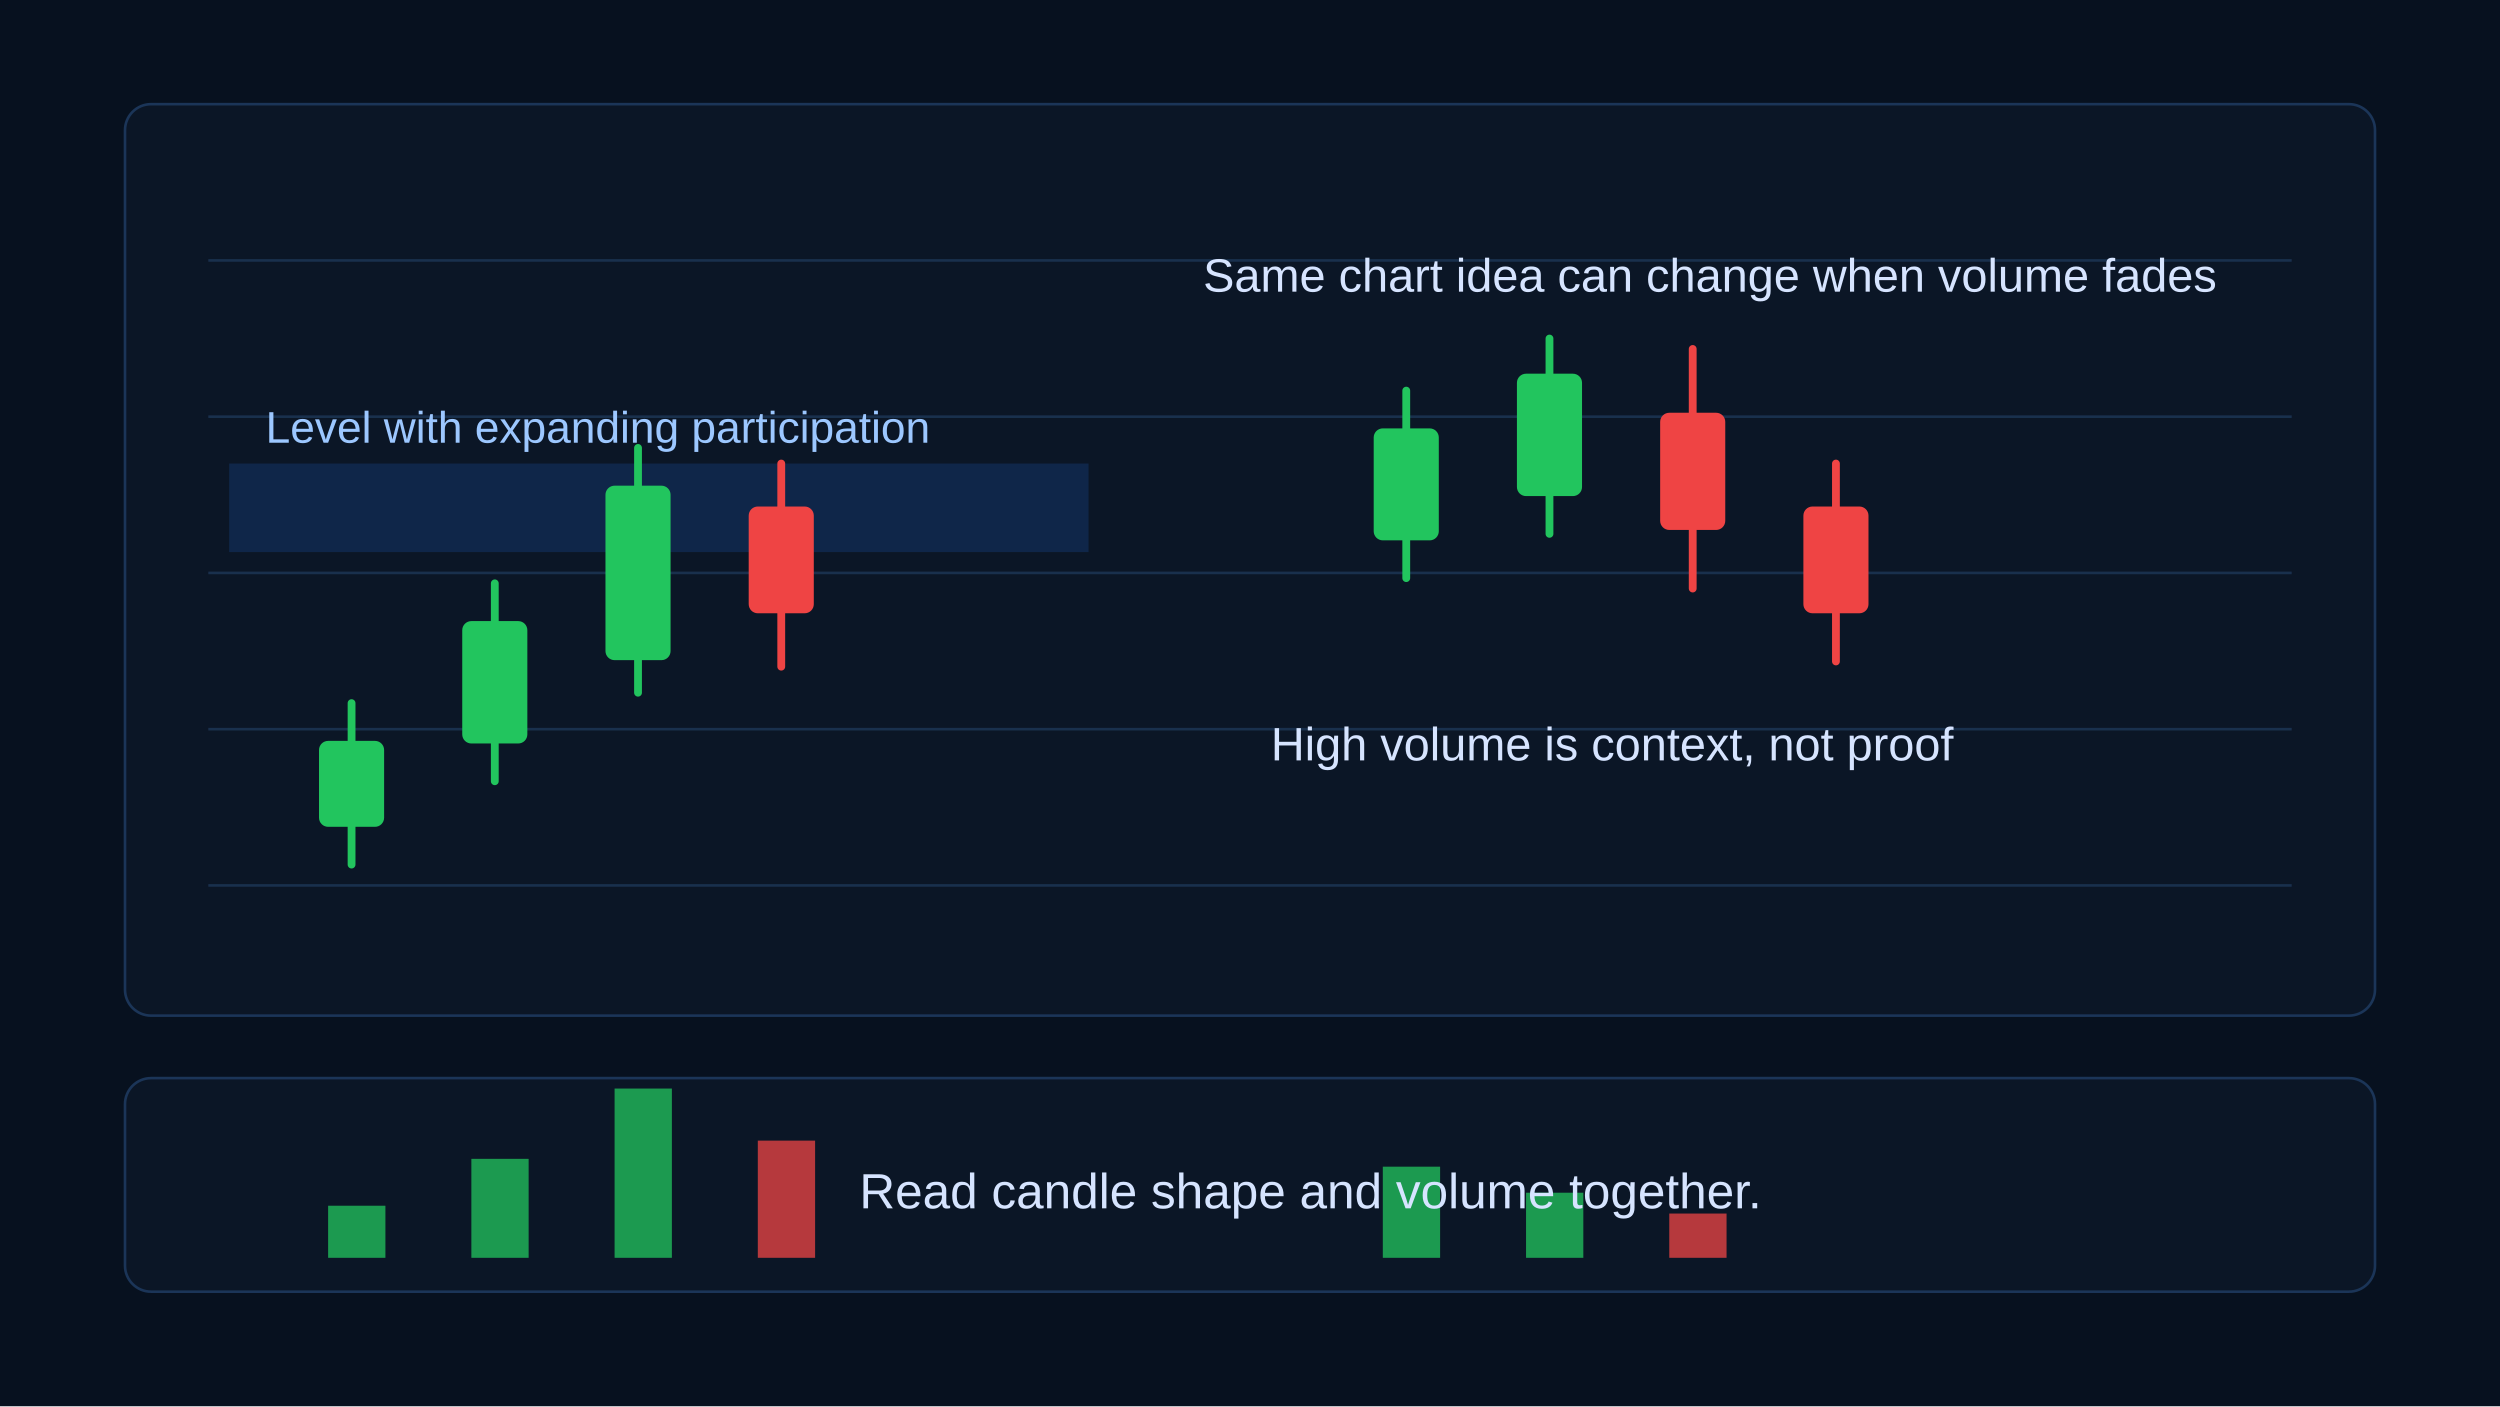
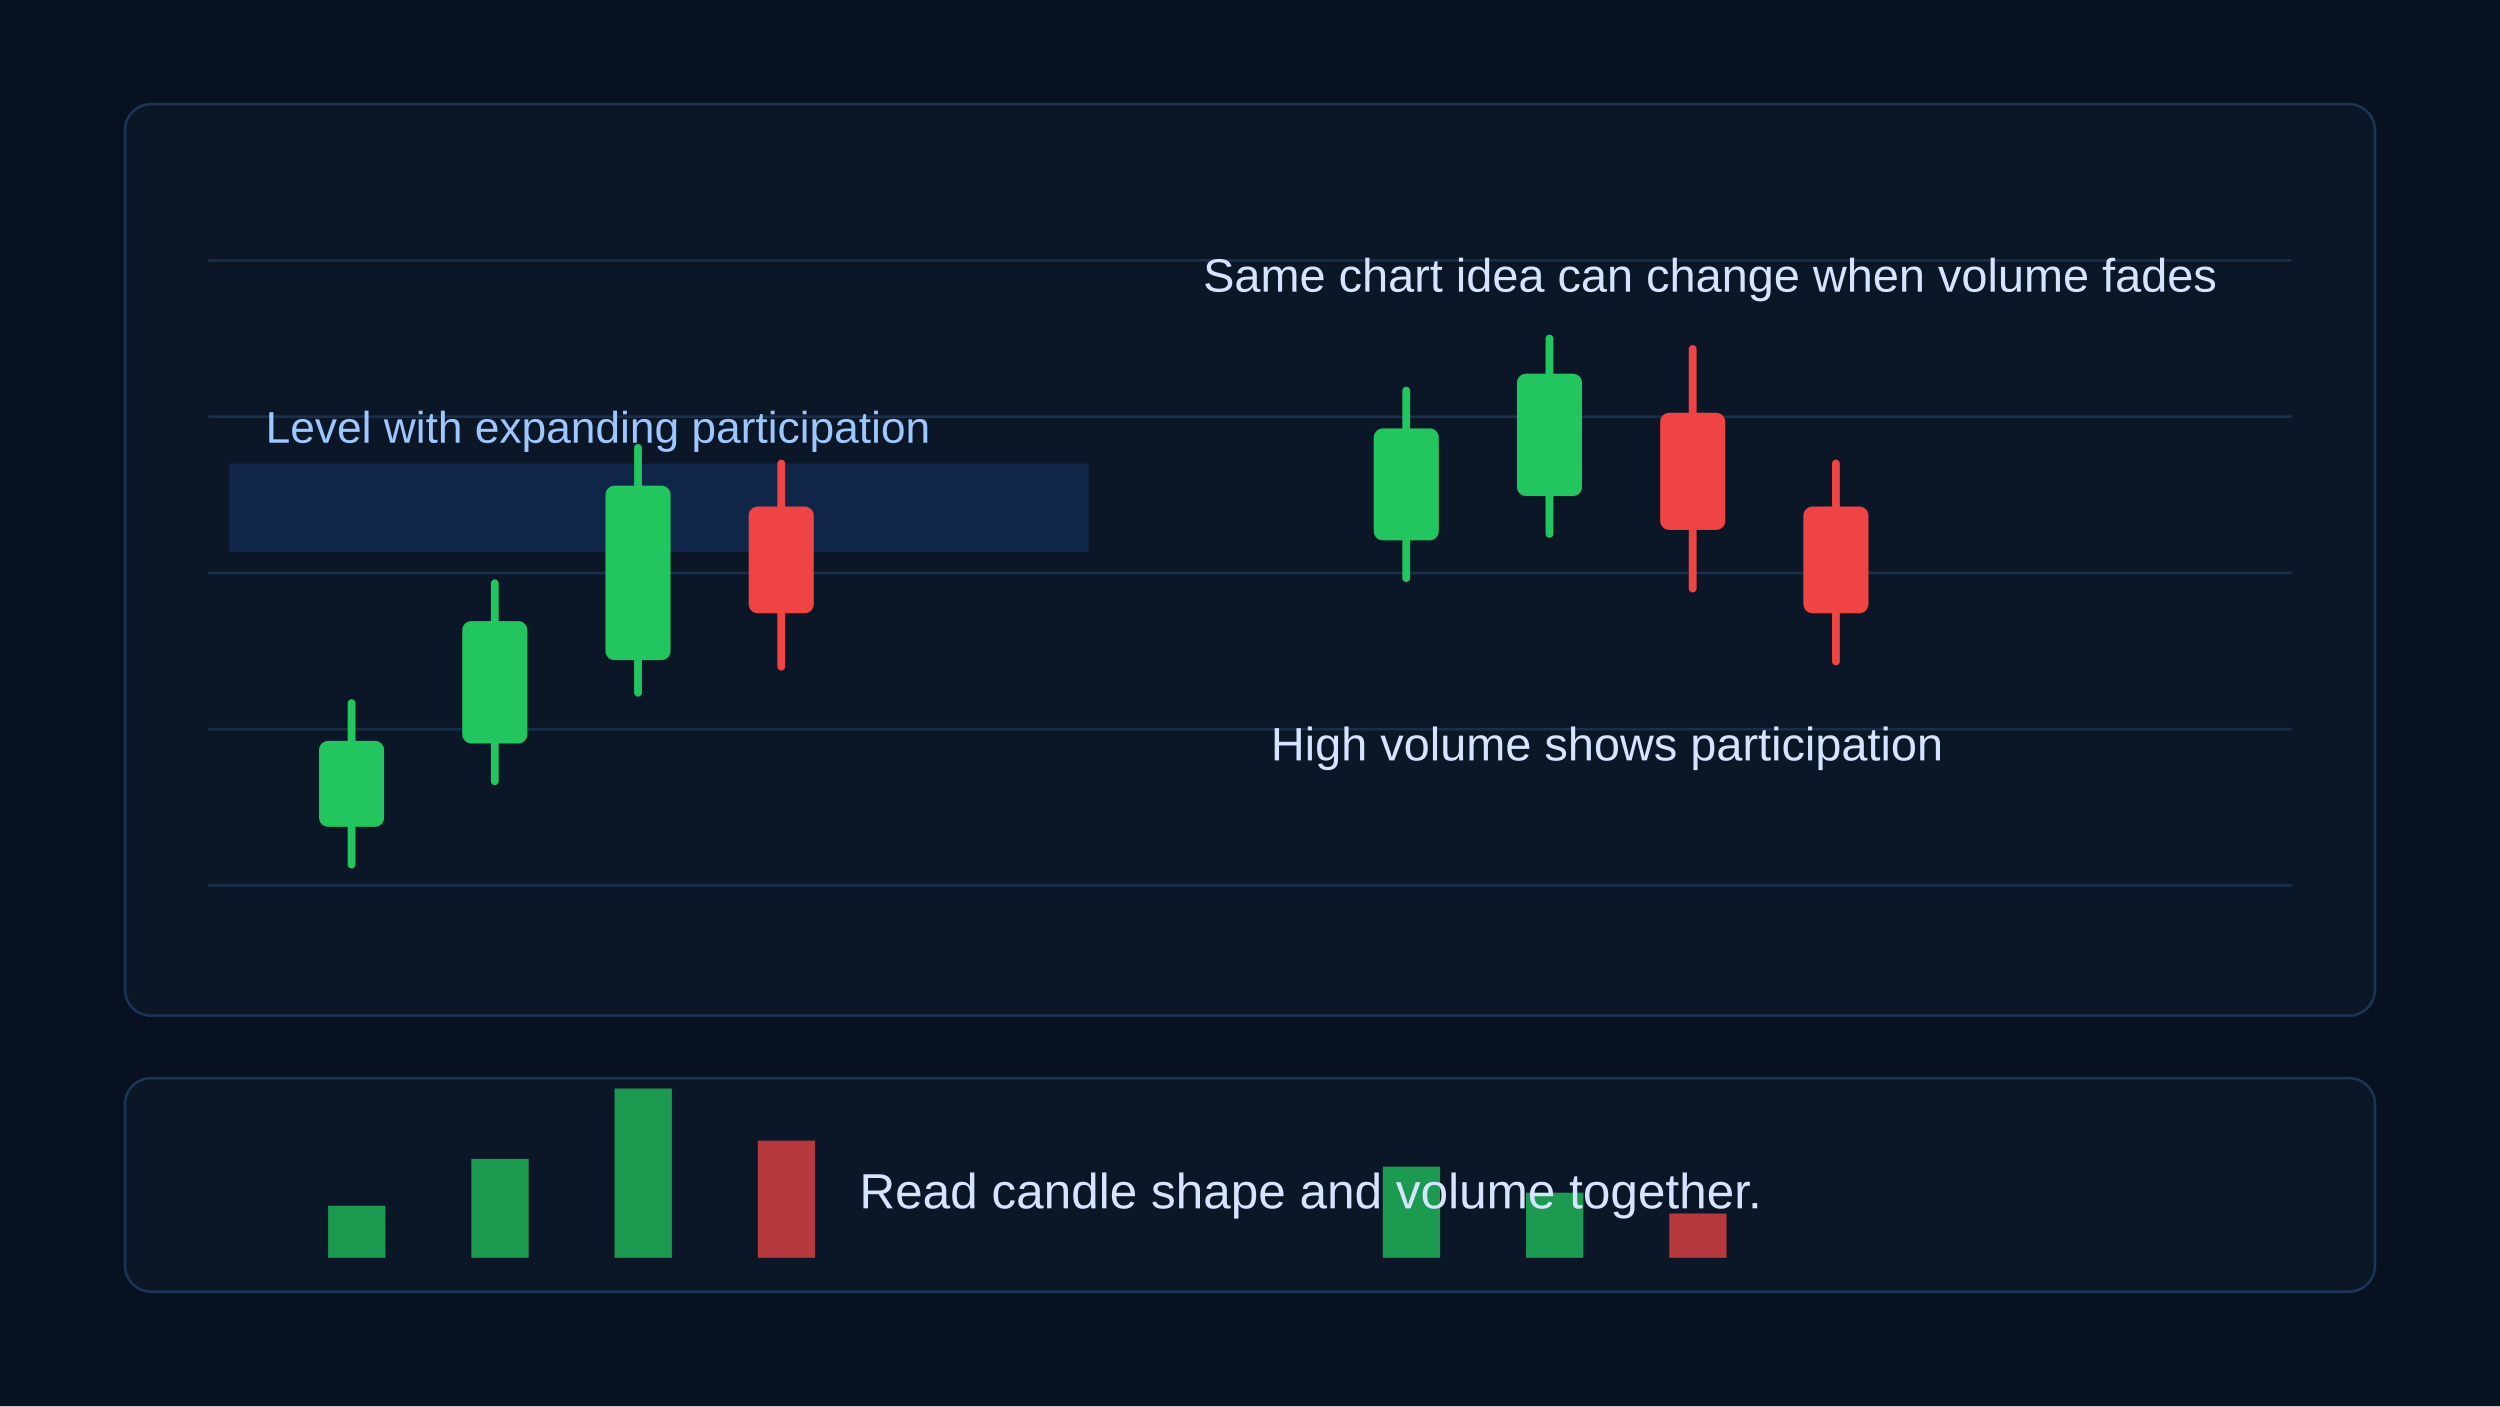
<svg xmlns="http://www.w3.org/2000/svg" width="960" height="540" viewBox="0 0 960 540" role="img" aria-labelledby="title desc">
  <rect width="960" height="540" fill="#07111f" />
  <rect x="48" y="40" width="864" height="350" rx="10" fill="#0b1626" stroke="#1b3558" />
  <g stroke="#19304d">
    <path d="M80 100H880M80 160H880M80 220H880M80 280H880M80 340H880" />
  </g>
  <rect x="88" y="178" width="330" height="34" fill="#1f6feb" opacity=".18" />
  <text x="102" y="170" fill="#9cc7ff" font-family="Arial" font-size="17">Level with expanding participation</text>
  <g stroke-width="3" stroke-linecap="round">
    <g stroke="#22c55e" fill="#22c55e">
      <line x1="135" y1="270" x2="135" y2="332" />
      <rect x="124" y="286" width="22" height="30" rx="2" />
    </g>
    <g stroke="#22c55e" fill="#22c55e">
      <line x1="190" y1="224" x2="190" y2="300" />
      <rect x="179" y="240" width="22" height="44" rx="2" />
    </g>
    <g stroke="#22c55e" fill="#22c55e">
      <line x1="245" y1="172" x2="245" y2="266" />
      <rect x="234" y="188" width="22" height="64" rx="2" />
    </g>
    <g stroke="#ef4444" fill="#ef4444">
      <line x1="300" y1="178" x2="300" y2="256" />
      <rect x="289" y="196" width="22" height="38" rx="2" />
    </g>
    <g stroke="#22c55e" fill="#22c55e">
      <line x1="540" y1="150" x2="540" y2="222" />
      <rect x="529" y="166" width="22" height="40" rx="2" />
    </g>
    <g stroke="#22c55e" fill="#22c55e">
      <line x1="595" y1="130" x2="595" y2="205" />
      <rect x="584" y="145" width="22" height="44" rx="2" />
    </g>
    <g stroke="#ef4444" fill="#ef4444">
      <line x1="650" y1="134" x2="650" y2="226" />
      <rect x="639" y="160" width="22" height="42" rx="2" />
    </g>
    <g stroke="#ef4444" fill="#ef4444">
      <line x1="705" y1="178" x2="705" y2="254" />
      <rect x="694" y="196" width="22" height="38" rx="2" />
    </g>
  </g>
  <text x="462" y="112" fill="#d6e4ff" font-family="Arial" font-size="18">Same chart idea can change when volume fades</text>
-   <text x="488" y="292" fill="#d6e4ff" font-family="Arial" font-size="18">High volume is context, not proof</text>
+   <text x="488" y="292" fill="#d6e4ff" font-family="Arial" font-size="18">High volume shows participation</text>
  <rect x="48" y="414" width="864" height="82" rx="10" fill="#0b1626" stroke="#1b3558" />
  <g>
    <rect x="126" y="463" width="22" height="20" fill="#22c55e" opacity=".75" />
    <rect x="181" y="445" width="22" height="38" fill="#22c55e" opacity=".75" />
    <rect x="236" y="418" width="22" height="65" fill="#22c55e" opacity=".75" />
    <rect x="291" y="438" width="22" height="45" fill="#ef4444" opacity=".75" />
    <rect x="531" y="448" width="22" height="35" fill="#22c55e" opacity=".75" />
    <rect x="586" y="458" width="22" height="25" fill="#22c55e" opacity=".75" />
    <rect x="641" y="466" width="22" height="17" fill="#ef4444" opacity=".75" />
  </g>
  <text x="330" y="464" fill="#d6e4ff" font-family="Arial" font-size="19">Read candle shape and volume together.</text>
</svg>
